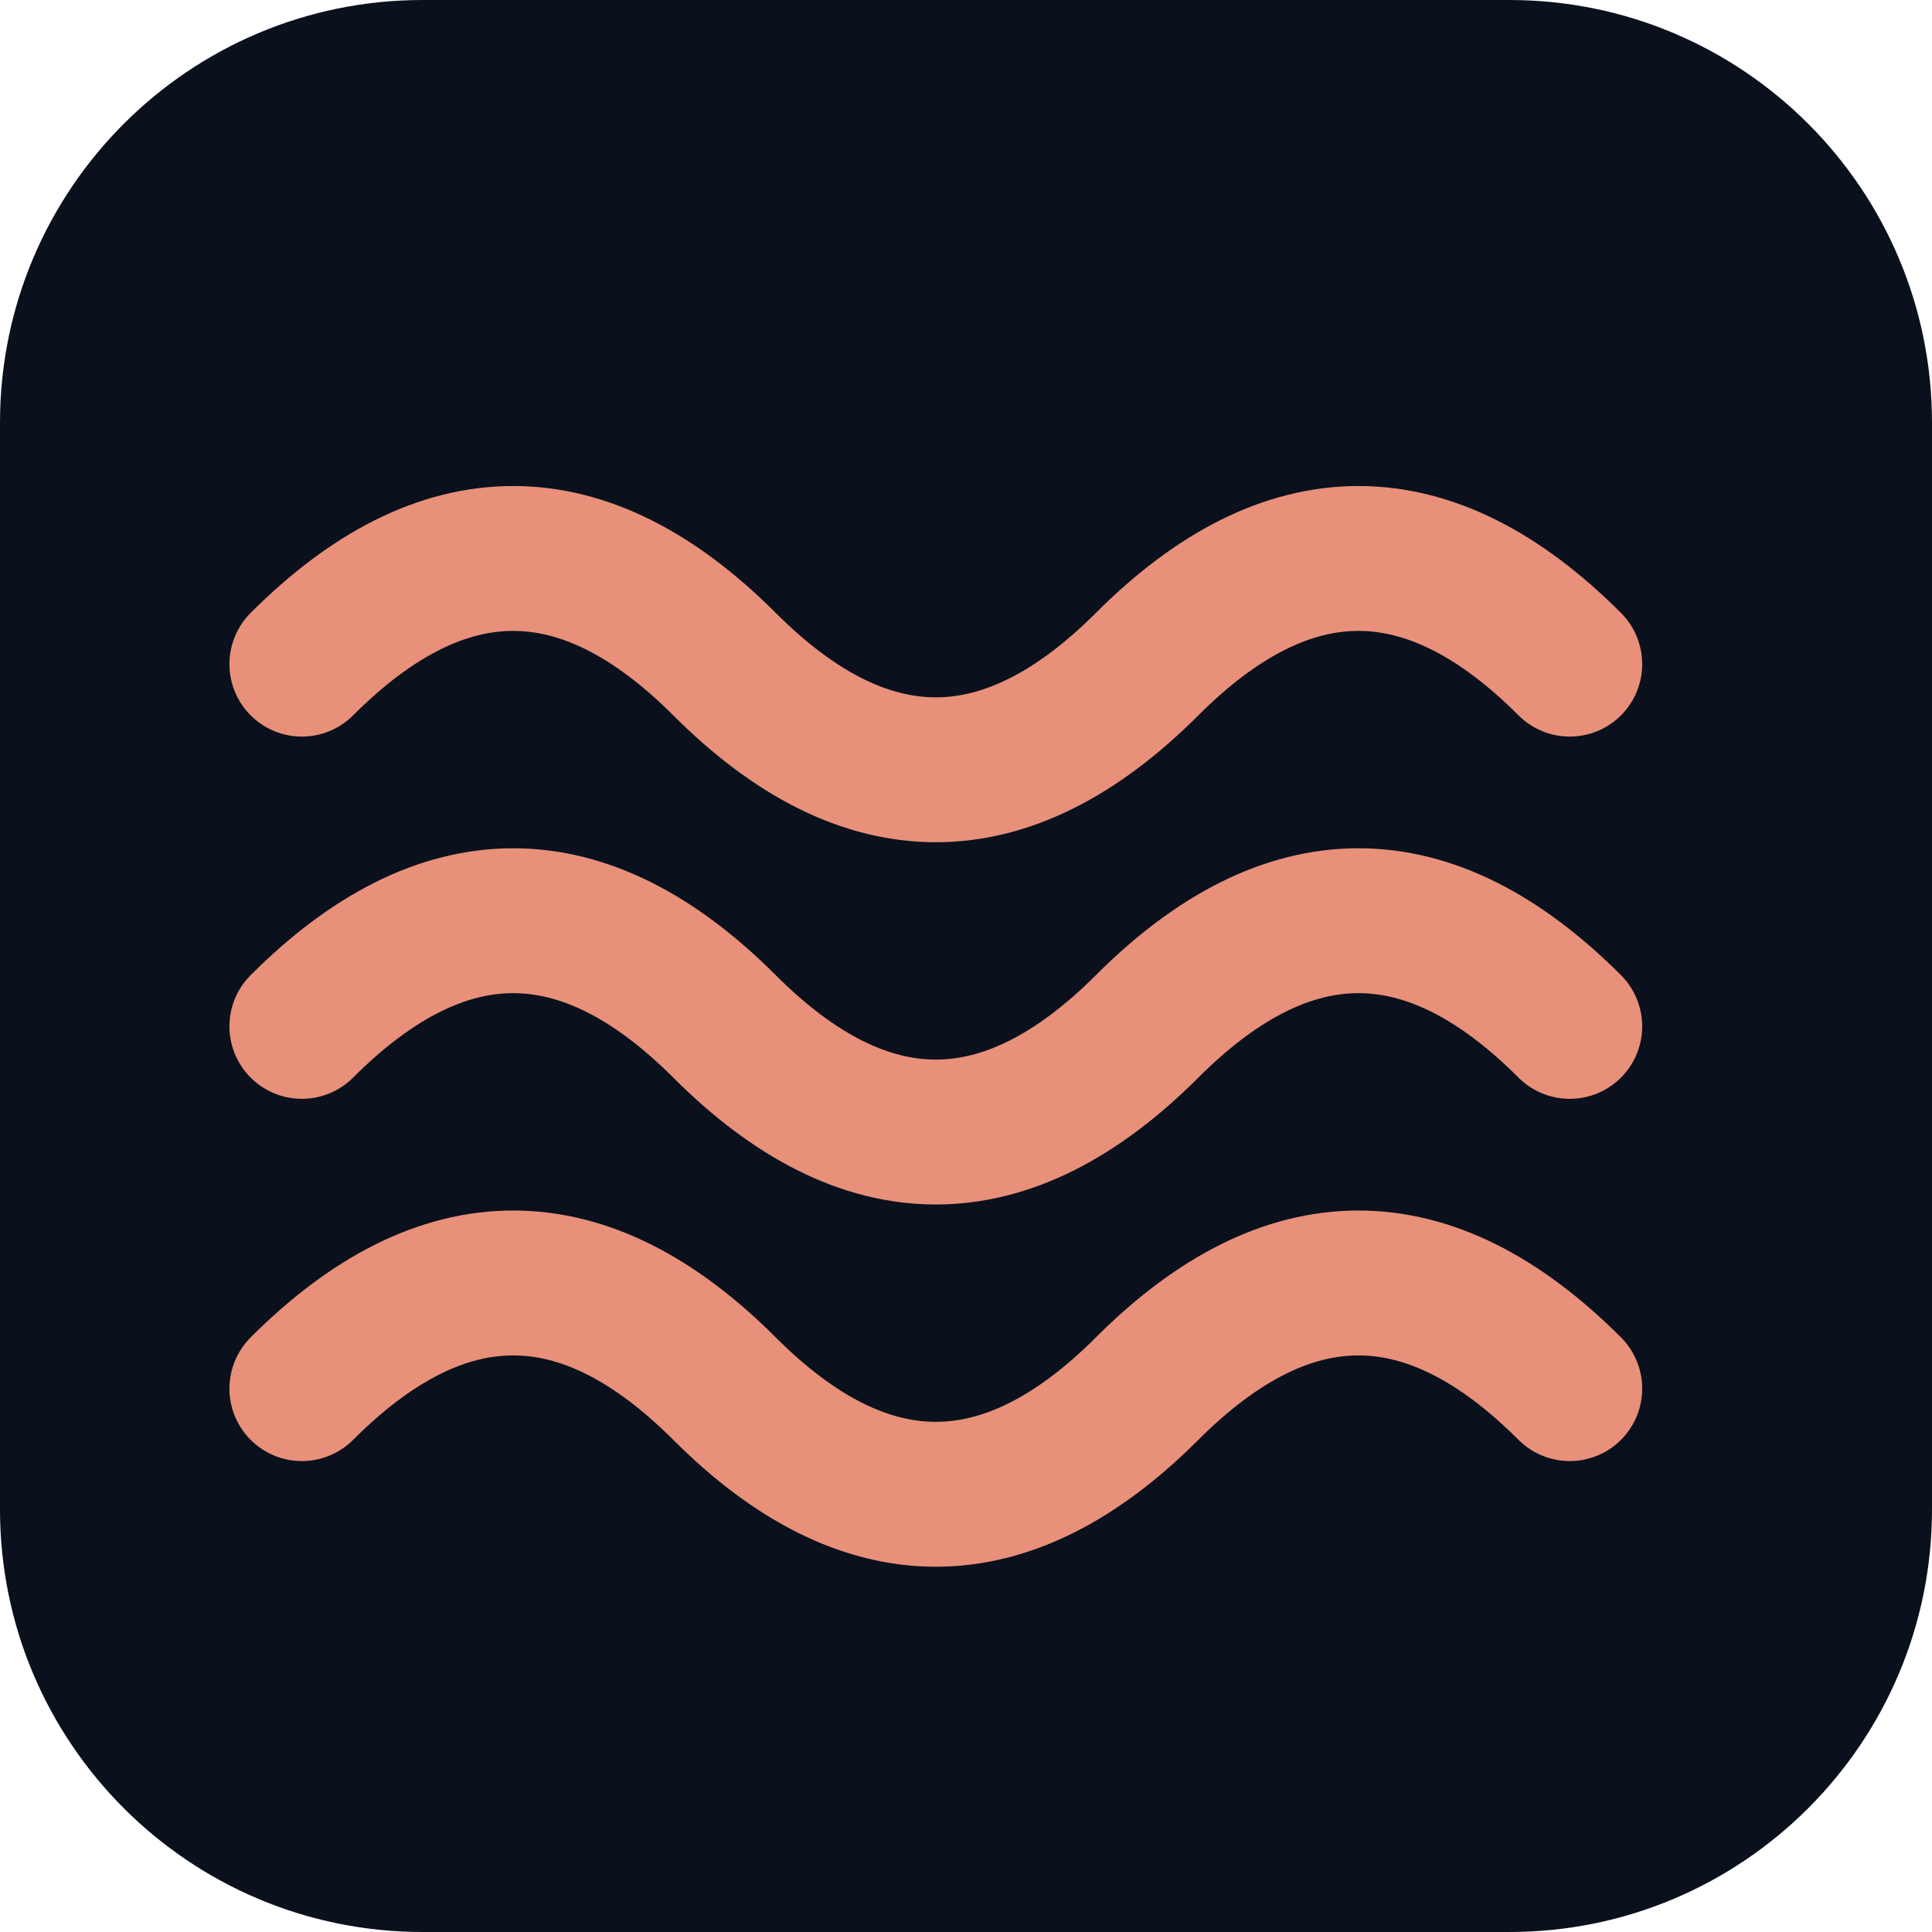
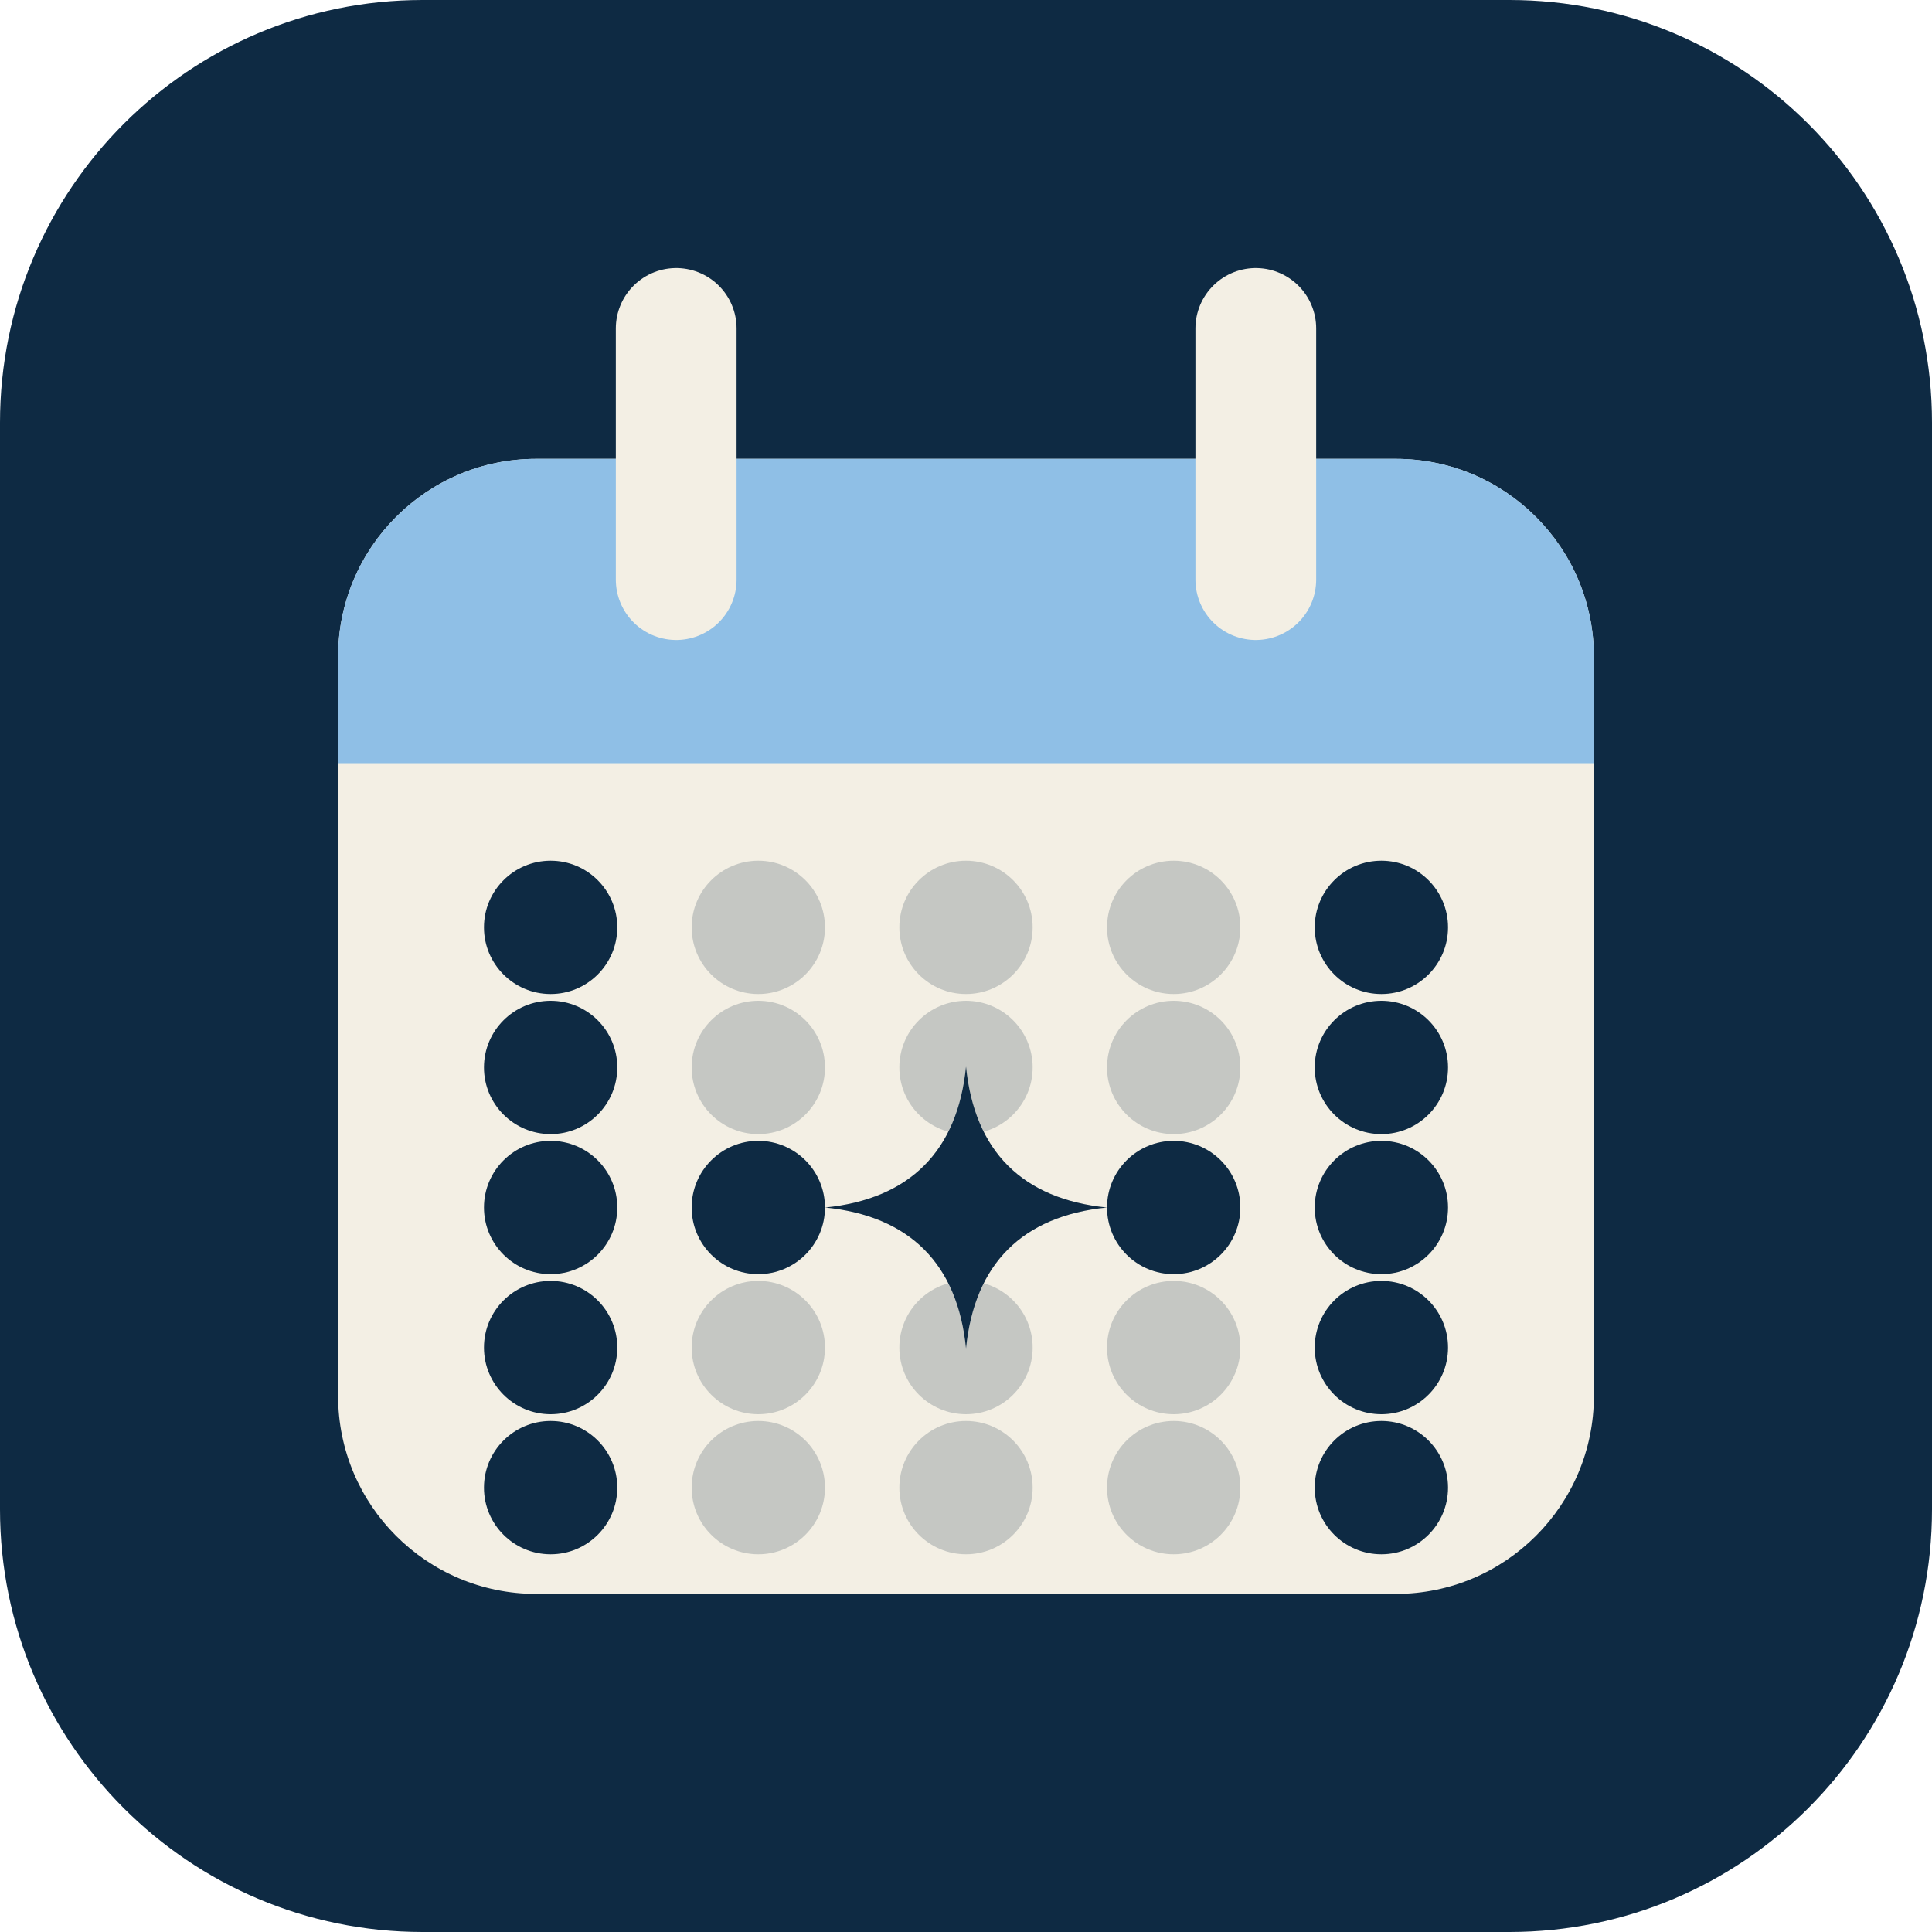
<svg xmlns="http://www.w3.org/2000/svg" viewBox="0 0 32 32">
-   <rect width="32" height="32" rx="7" fill="#0a111d" />
-   <path d="M5 11q3.5-3.5 7 0t7 0 7 0M5 17q3.5-3.5 7 0t7 0 7 0M5 23q3.5-3.5 7 0t7 0 7 0" fill="none" stroke="#e8907a" stroke-width="2.4" stroke-linecap="round" />
+   <rect width="32" height="32" rx="7" fill="#0e2a43" />
+   <g transform="translate(3.2 3.2) scale(.8)">
+     <rect fill="#f3efe4" x="3" y="5.5" width="26" height="23.5" rx="4.1" />
+     <path fill="#8fbfe6" d="M3 11.8V9.6A4.1 4.1 0 0 1 7.1 5.5H24.9A4.1 4.1 0 0 1 29 9.6V11.8Z" />
+     <path stroke="#f3efe4" d="M10 2.8v5.2M22 2.8v5.2" fill="none" stroke-width="2.5" stroke-linecap="round" />
+     <circle fill="#0e2a43" cx="7.4" cy="15.2" r="1.38" />
+     <circle fill="#0e2a43" cx="11.7" cy="15.2" r="1.38" opacity=".2" />
+     <circle fill="#0e2a43" cx="16.0" cy="15.2" r="1.38" opacity=".2" />
+     <circle fill="#0e2a43" cx="20.3" cy="15.2" r="1.38" opacity=".2" />
+     <circle fill="#0e2a43" cx="24.6" cy="15.2" r="1.38" />
+     <circle fill="#0e2a43" cx="7.4" cy="18.1" r="1.38" />
+     <circle fill="#0e2a43" cx="11.7" cy="18.1" r="1.38" opacity=".2" />
+     <circle fill="#0e2a43" cx="16.0" cy="18.1" r="1.38" opacity=".2" />
+     <circle fill="#0e2a43" cx="20.3" cy="18.1" r="1.38" opacity=".2" />
+     <circle fill="#0e2a43" cx="24.6" cy="18.1" r="1.38" />
+     <circle fill="#0e2a43" cx="7.4" cy="21.0" r="1.38" />
+     <circle fill="#0e2a43" cx="11.7" cy="21.0" r="1.38" />
+     <path fill="#0e2a43" transform="translate(12.50 17.50) scale(0.2917)" d="M12 2C12.6 8 16 11.4 22 12 16 12.6 12.6 16 12 22 11.4 16 8 12.6 2 12 8 11.4 11.4 8 12 2Z" />
+     <circle fill="#0e2a43" cx="20.3" cy="21.0" r="1.38" />
+     <circle fill="#0e2a43" cx="24.6" cy="21.0" r="1.38" />
+     <circle fill="#0e2a43" cx="7.4" cy="23.9" r="1.38" />
+     <circle fill="#0e2a43" cx="11.7" cy="23.9" r="1.38" opacity=".2" />
+     <circle fill="#0e2a43" cx="16.0" cy="23.9" r="1.38" opacity=".2" />
+     <circle fill="#0e2a43" cx="20.3" cy="23.9" r="1.38" opacity=".2" />
+     <circle fill="#0e2a43" cx="24.6" cy="23.9" r="1.38" />
+     <circle fill="#0e2a43" cx="7.4" cy="26.8" r="1.38" />
+     <circle fill="#0e2a43" cx="11.7" cy="26.8" r="1.38" opacity=".2" />
+     <circle fill="#0e2a43" cx="16.0" cy="26.8" r="1.38" opacity=".2" />
+     <circle fill="#0e2a43" cx="20.3" cy="26.8" r="1.38" opacity=".2" />
+     <circle fill="#0e2a43" cx="24.6" cy="26.8" r="1.38" />
+   </g>
</svg>
